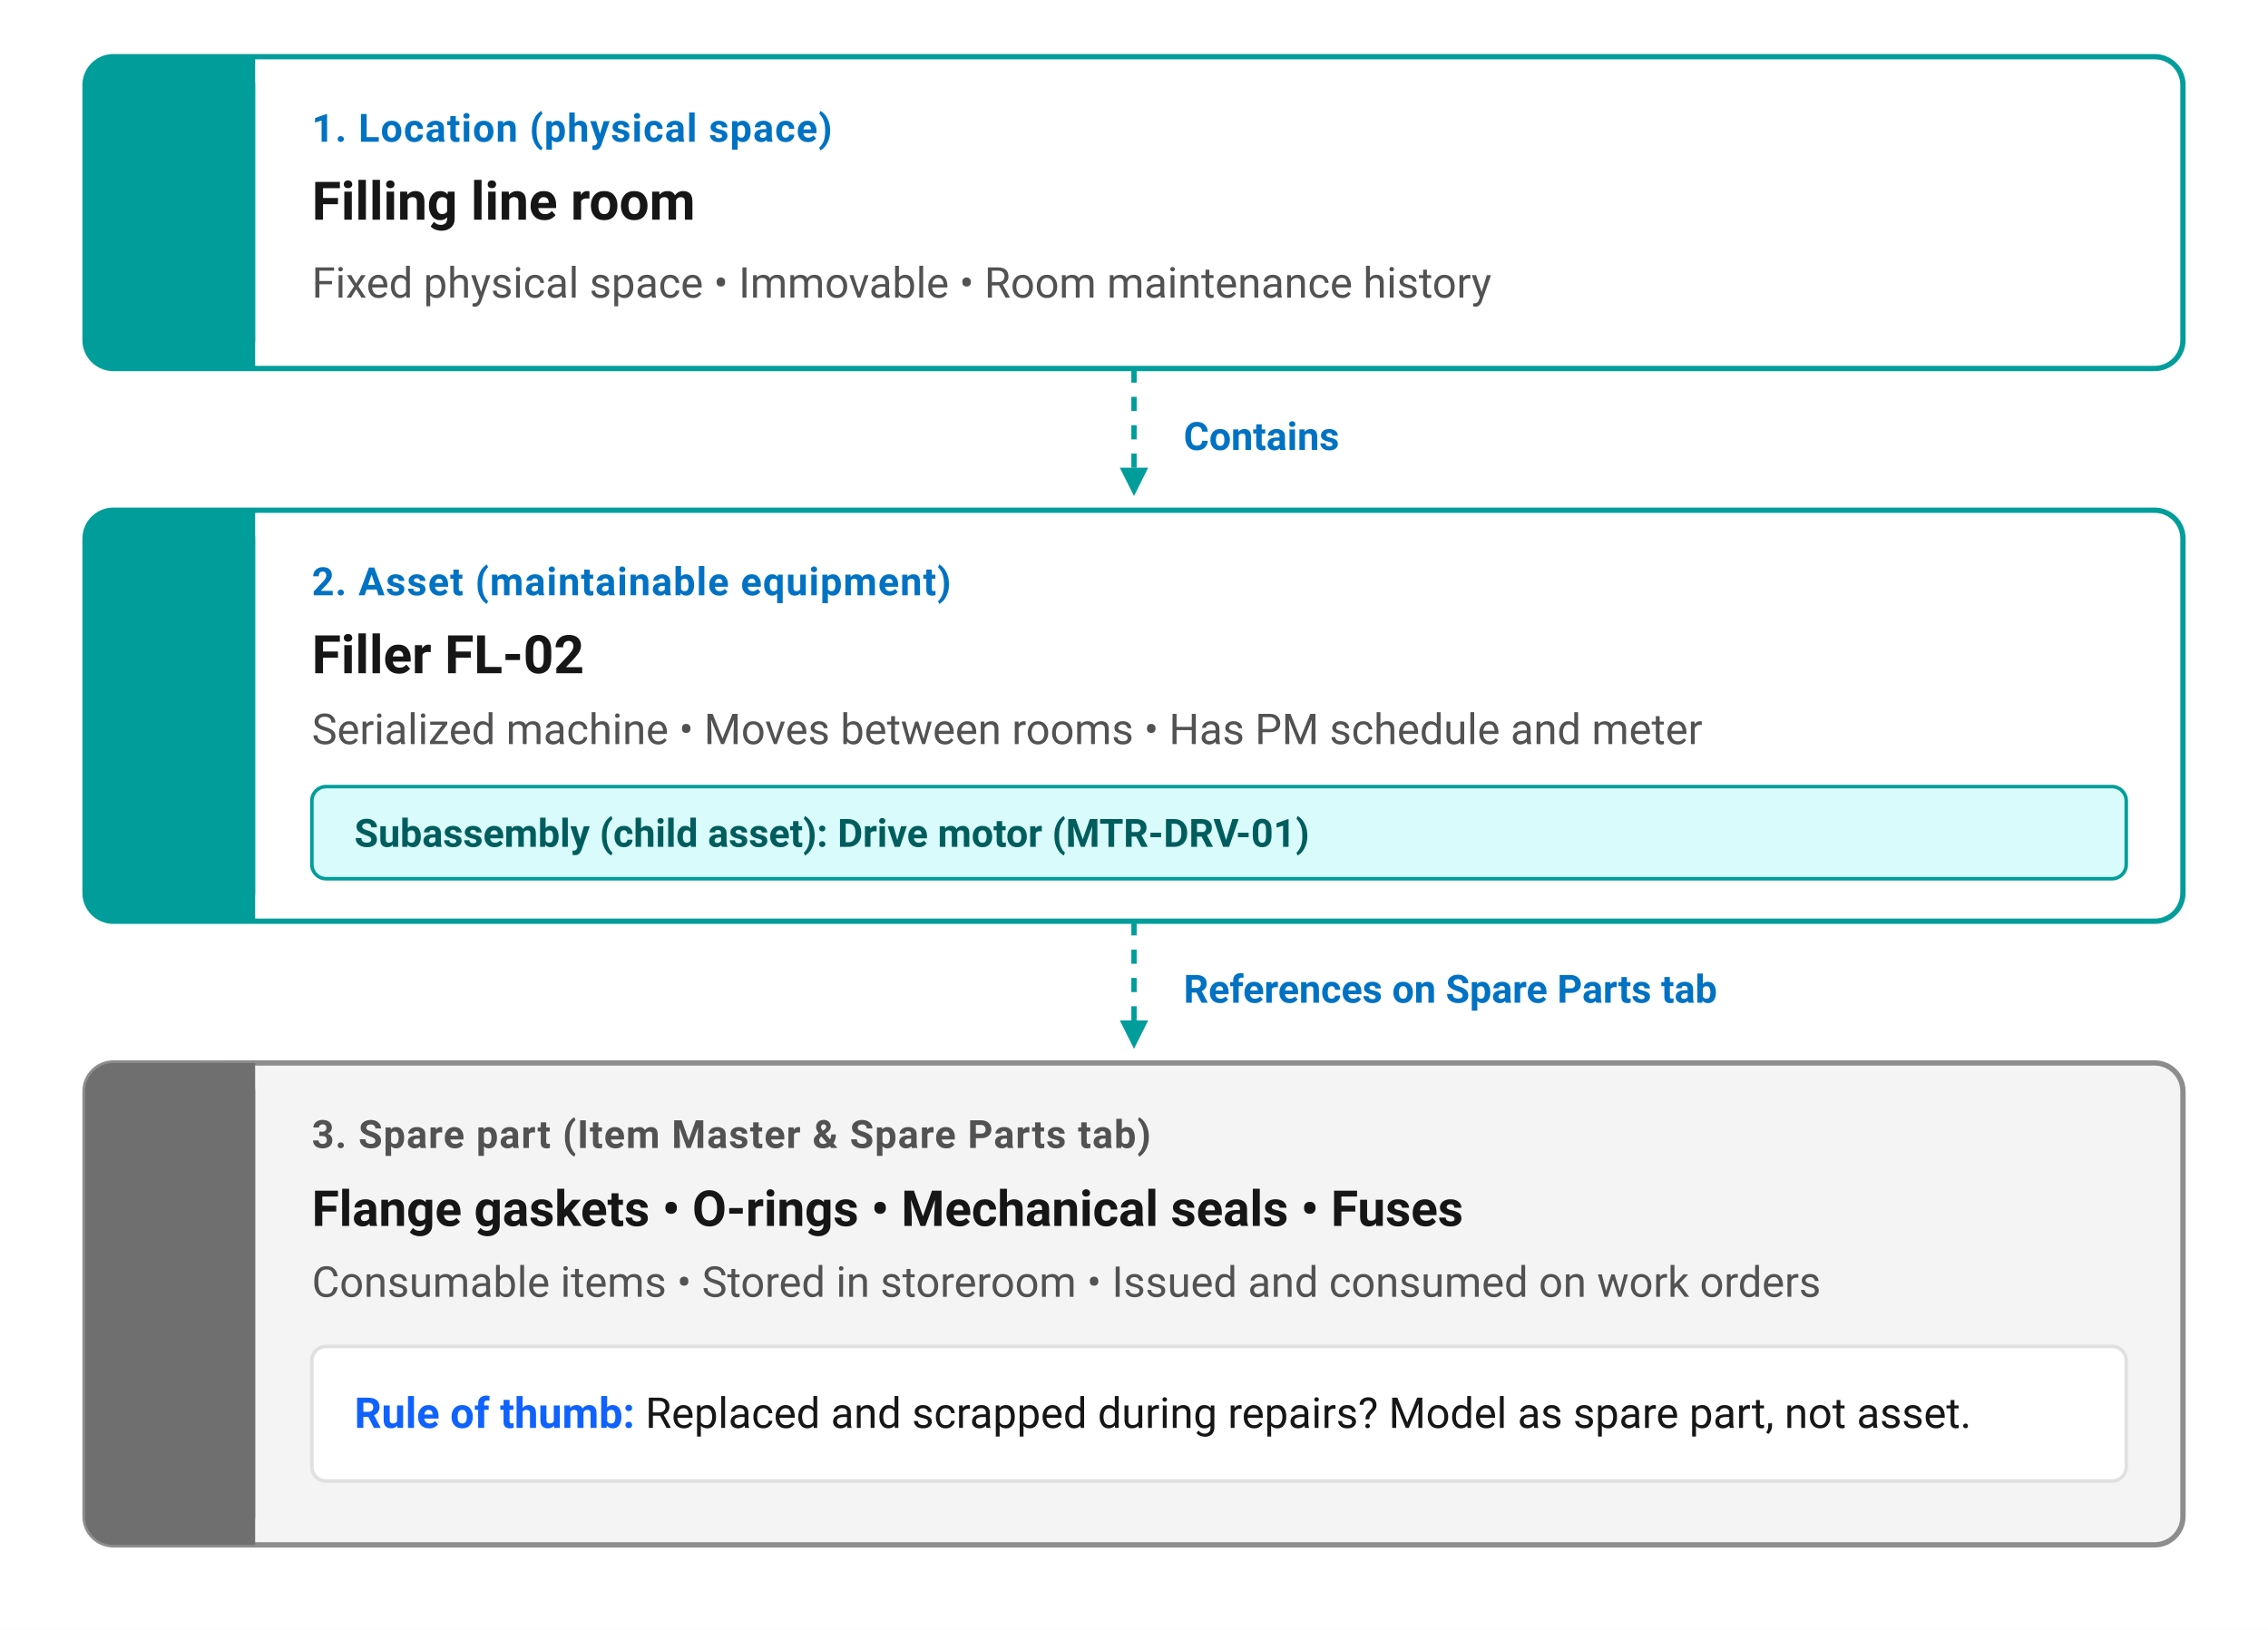
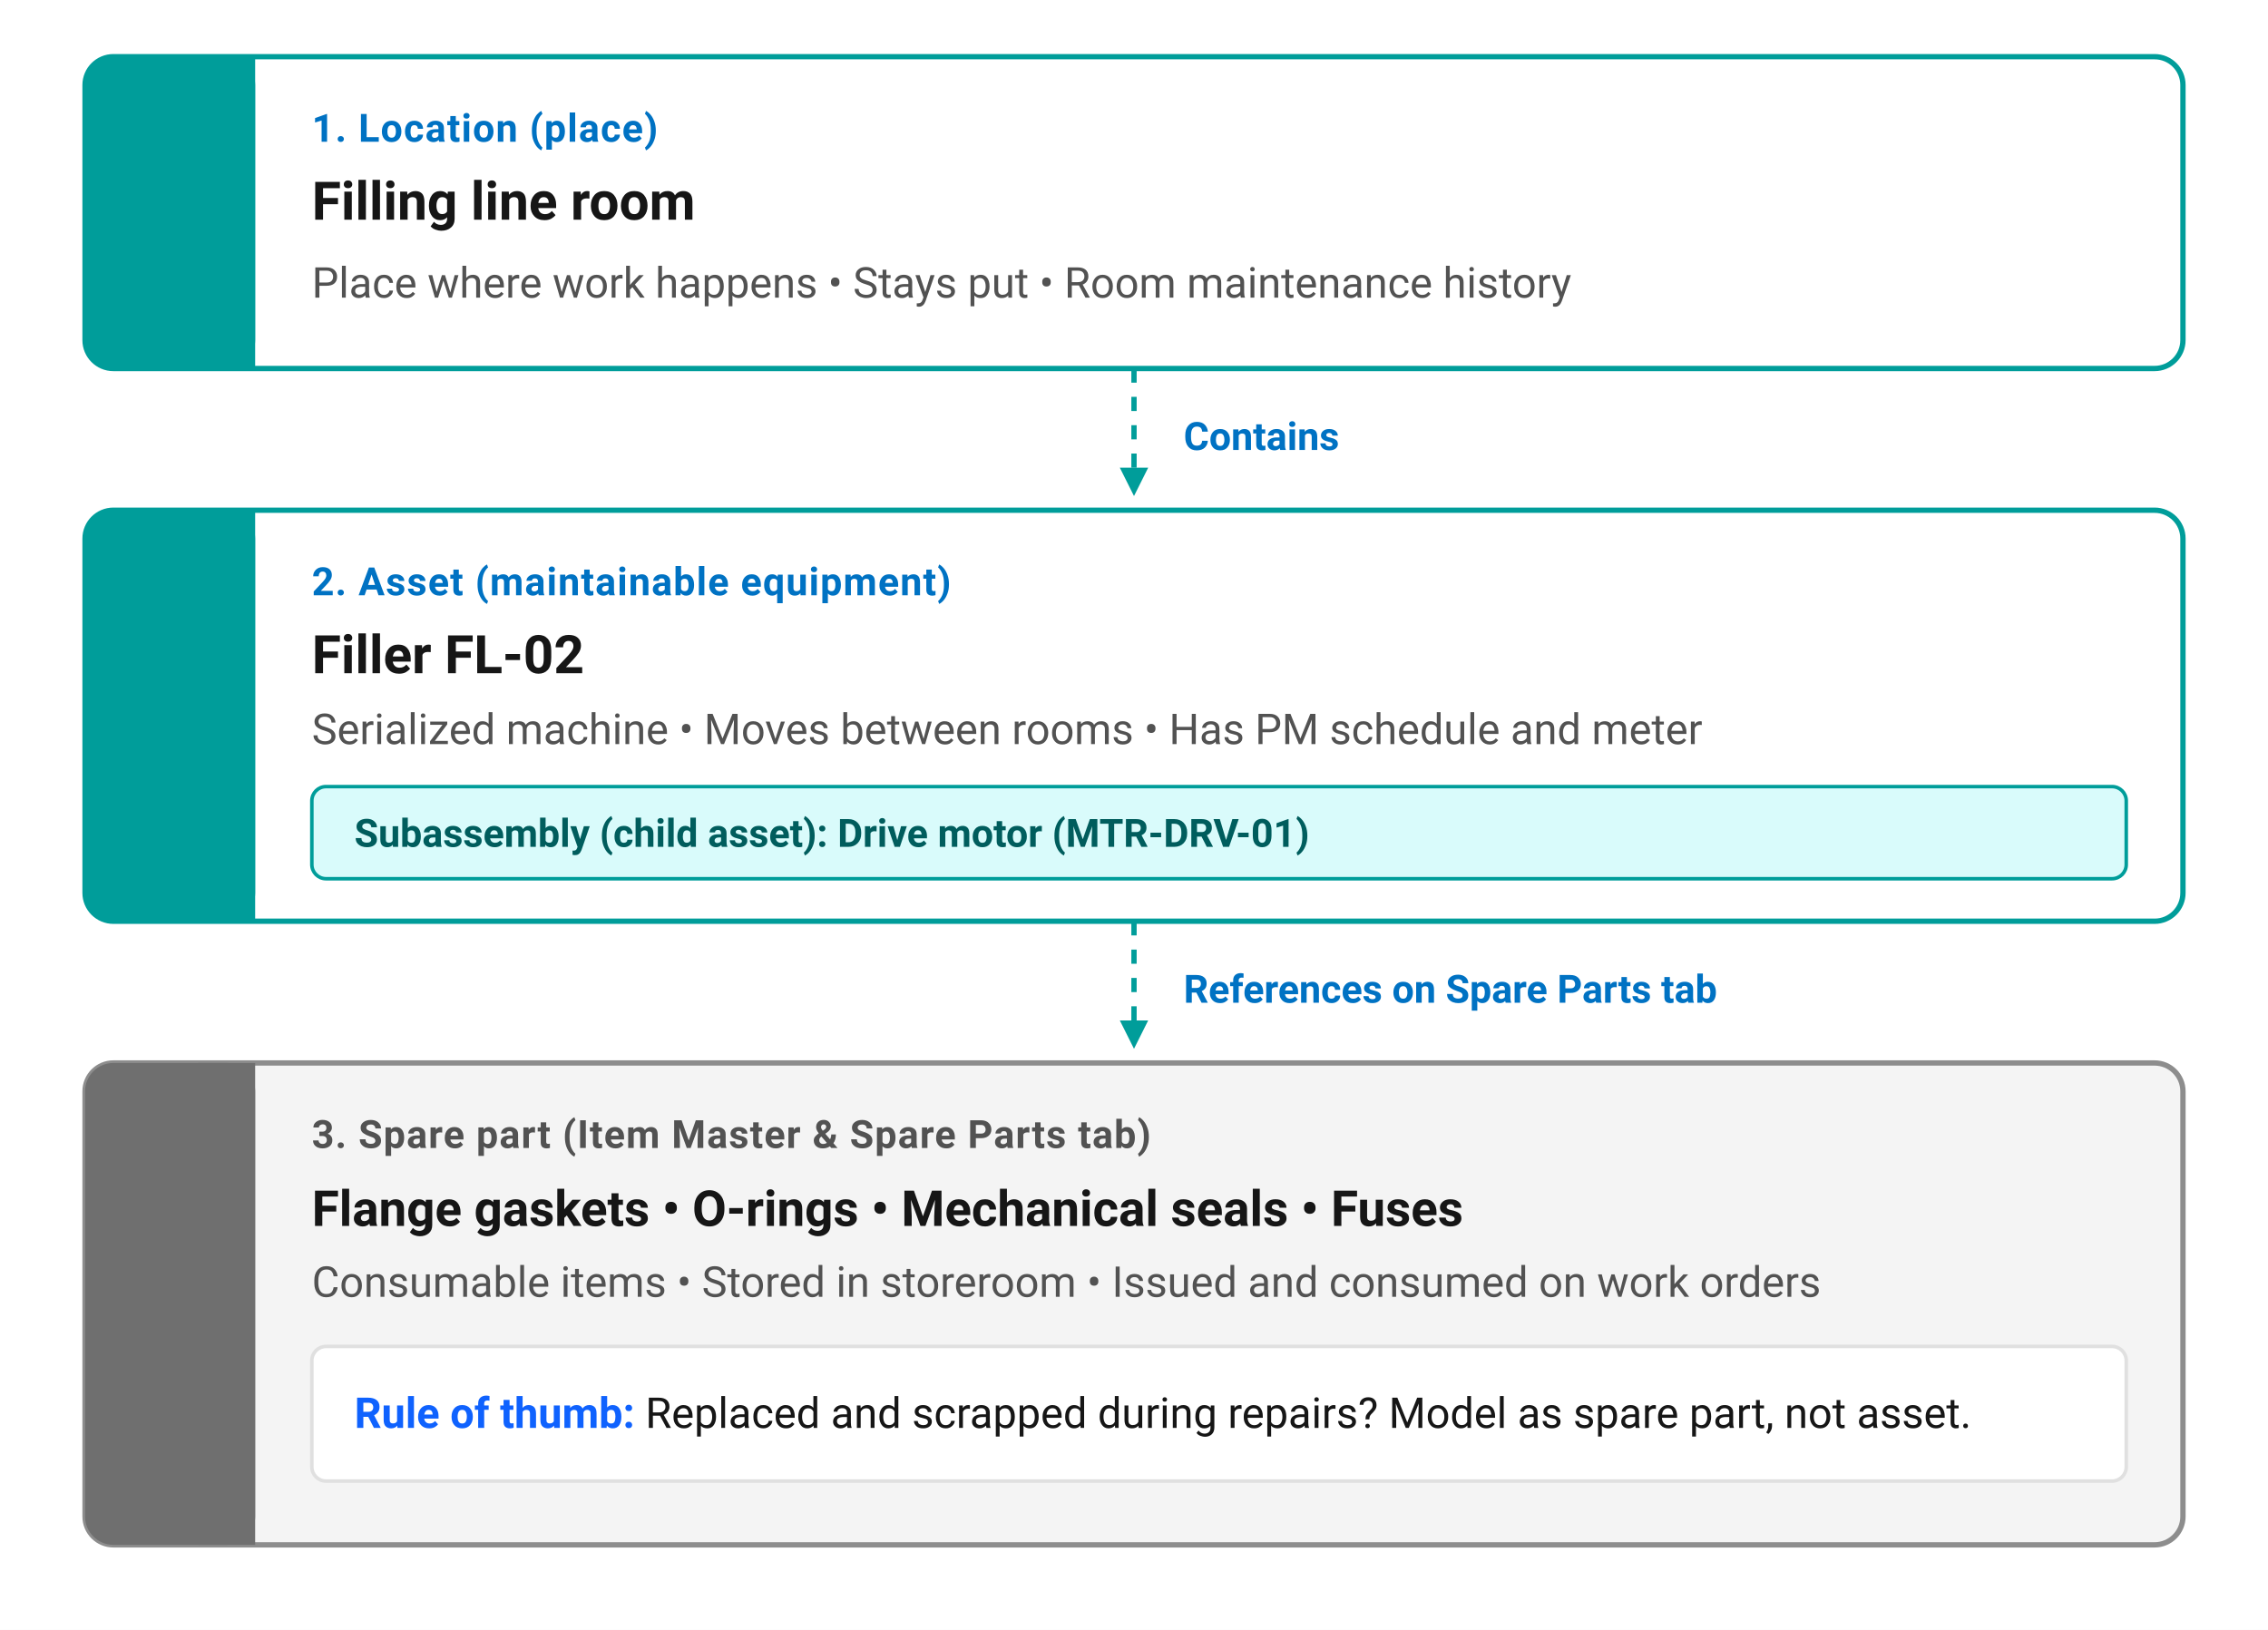
<svg xmlns="http://www.w3.org/2000/svg" width="640" height="460" viewBox="0 0 640 460" fill="none" style="background:#ffffff; font-family:'IBM Plex Sans', -apple-system, BlinkMacSystemFont, 'Segoe UI', Roboto, sans-serif;">
  <rect width="100%" height="100%" fill="#ffffff" />
  <g class="tier-location">
    <rect x="24" y="16" width="592" height="88" fill="#ffffff" stroke="#009D9A" stroke-width="1.5" rx="8" />
    <rect x="24" y="16" width="48" height="88" fill="#009D9A" rx="8" />
    <rect x="56" y="16" width="16" height="88" fill="#009D9A" />
    <g transform="translate(36, 48) scale(0.75)" fill="#ffffff" />
-     <text x="88" y="40" font-size="11" font-weight="600" fill="#0072C3" letter-spacing="0.3">1. Location (physical space)</text>
+     <text x="88" y="40" font-size="11" font-weight="600" fill="#0072C3" letter-spacing="0.3">1. Location (place)</text>
    <text x="88" y="62" font-size="15" font-weight="600" fill="#161616">Filling line room</text>
-     <text x="88" y="84" font-size="12" fill="#525252">Fixed physical space • Immovable • Room maintenance history</text>
+     <text x="88" y="84" font-size="12" fill="#525252">Place where work happens • Stays put • Room maintenance history</text>
  </g>
  <path d="M 320 104 V 136" stroke="#009D9A" stroke-width="1.5" stroke-dasharray="4 4" />
  <polygon points="320,140 316,132 324,132" fill="#009D9A" />
  <rect x="330" y="114" width="60" height="18" fill="#ffffff" rx="2" />
  <text x="334" y="127" font-size="11" font-weight="600" fill="#0072C3">Contains</text>
  <g class="tier-asset">
    <rect x="24" y="144" width="592" height="116" fill="#ffffff" stroke="#009D9A" stroke-width="1.5" rx="8" />
    <rect x="24" y="144" width="48" height="116" fill="#009D9A" rx="8" />
    <rect x="56" y="144" width="16" height="116" fill="#009D9A" />
    <g transform="translate(36, 188) scale(0.75)" fill="#ffffff" />
    <text x="88" y="168" font-size="11" font-weight="600" fill="#0072C3" letter-spacing="0.3">2. Asset (maintainable equipment)</text>
    <text x="88" y="190" font-size="15" font-weight="600" fill="#161616">Filler FL-02</text>
    <text x="88" y="210" font-size="12" fill="#525252">Serialized machine • Moves between rooms • Has PM schedule and meter</text>
    <rect x="88" y="222" width="512" height="26" fill="#D9FBFB" stroke="#009D9A" stroke-width="1" rx="4" />
    <text x="100" y="239" font-size="11" font-weight="600" fill="#005d5d">Subassembly (child asset): Drive motor (MTR-DRV-01)</text>
  </g>
  <path d="M 320 260 V 292" stroke="#009D9A" stroke-width="1.5" stroke-dasharray="4 4" />
  <polygon points="320,296 316,288 324,288" fill="#009D9A" />
  <rect x="330" y="270" width="168" height="18" fill="#ffffff" rx="2" />
  <text x="334" y="283" font-size="11" font-weight="600" fill="#0072C3">References on Spare Parts tab</text>
  <g class="tier-part">
    <rect x="24" y="300" width="592" height="136" fill="#f4f4f4" stroke="#8d8d8d" stroke-width="1.5" rx="8" />
    <rect x="24" y="300" width="48" height="136" fill="#6f6f6f" rx="8" />
    <rect x="56" y="300" width="16" height="136" fill="#6f6f6f" />
    <g transform="translate(36, 354) scale(0.75)" fill="#ffffff" />
    <text x="88" y="324" font-size="11" font-weight="600" fill="#525252" letter-spacing="0.3">3. Spare part (Item Master &amp; Spare Parts tab)</text>
    <text x="88" y="346" font-size="14" font-weight="600" fill="#161616">Flange gaskets • O-rings • Mechanical seals • Fuses</text>
    <text x="88" y="366" font-size="12" fill="#525252">Consumable items • Stored in storeroom • Issued and consumed on work orders</text>
    <rect x="88" y="380" width="512" height="38" fill="#ffffff" stroke="#e0e0e0" rx="4" />
    <text x="100" y="403" font-size="12" fill="#161616">
      <tspan font-weight="600" fill="#0f62fe">Rule of thumb:</tspan> Replaced and scrapped during repairs? Model as spare part, not asset.</text>
  </g>
</svg>
